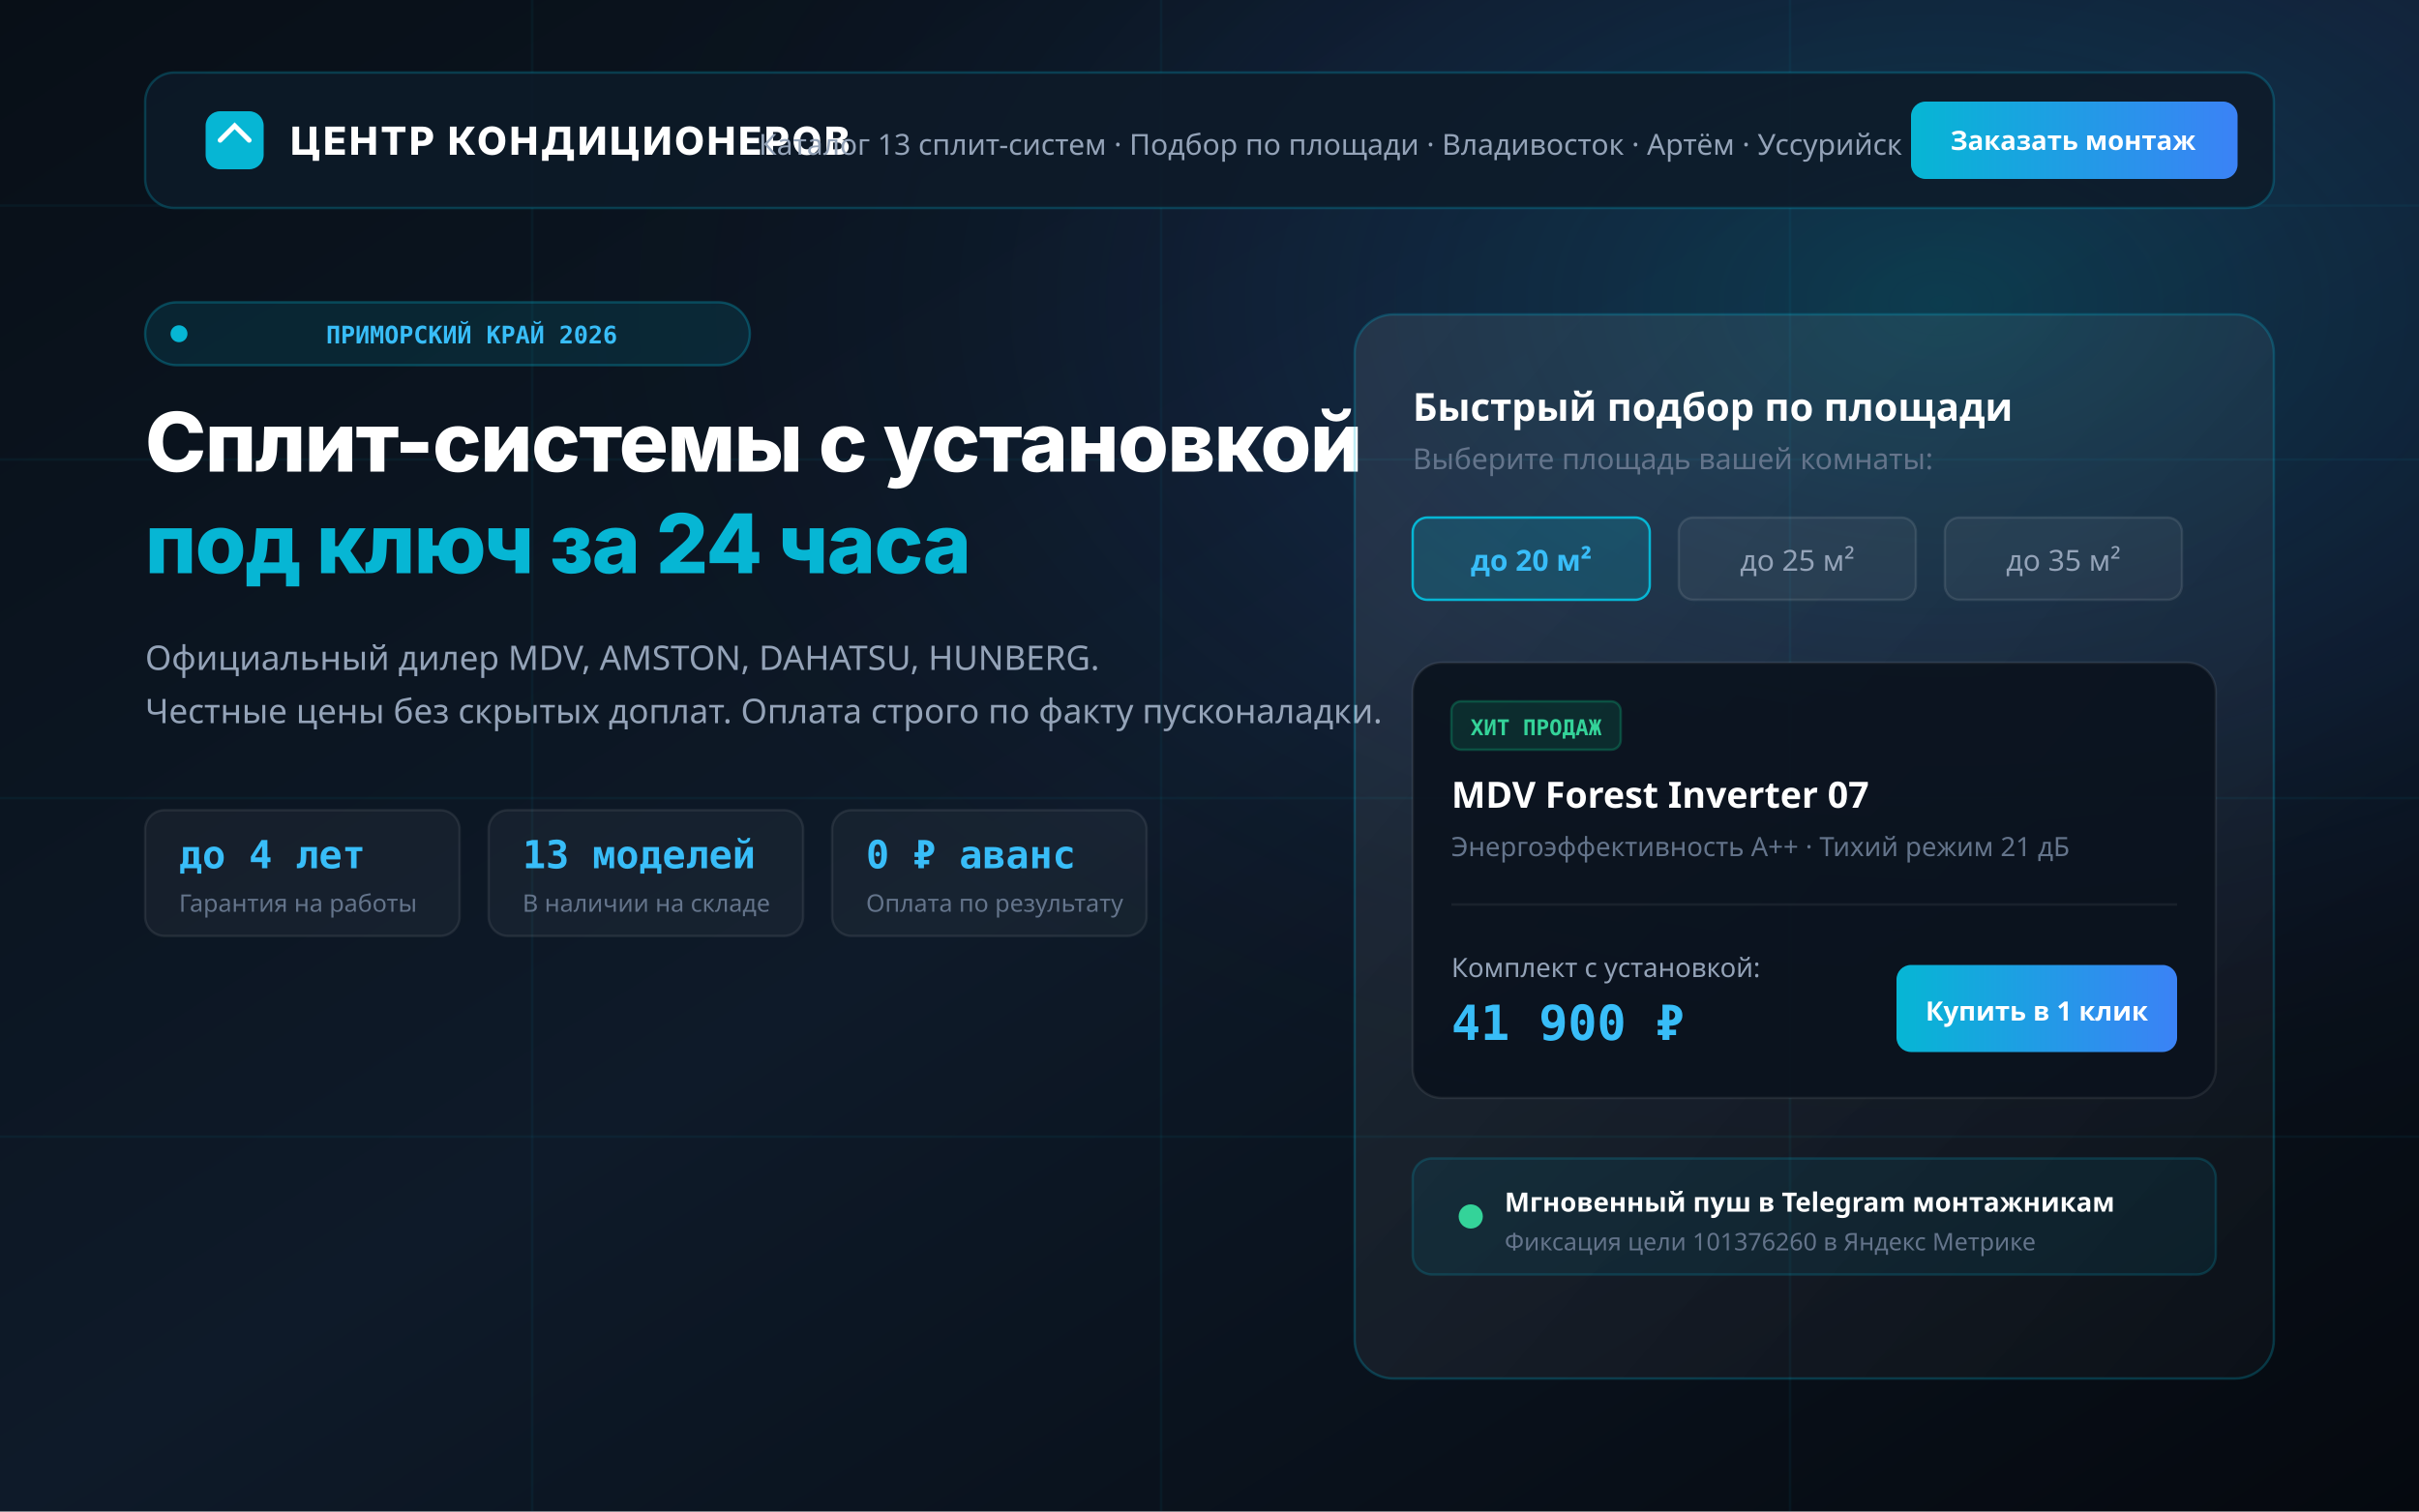
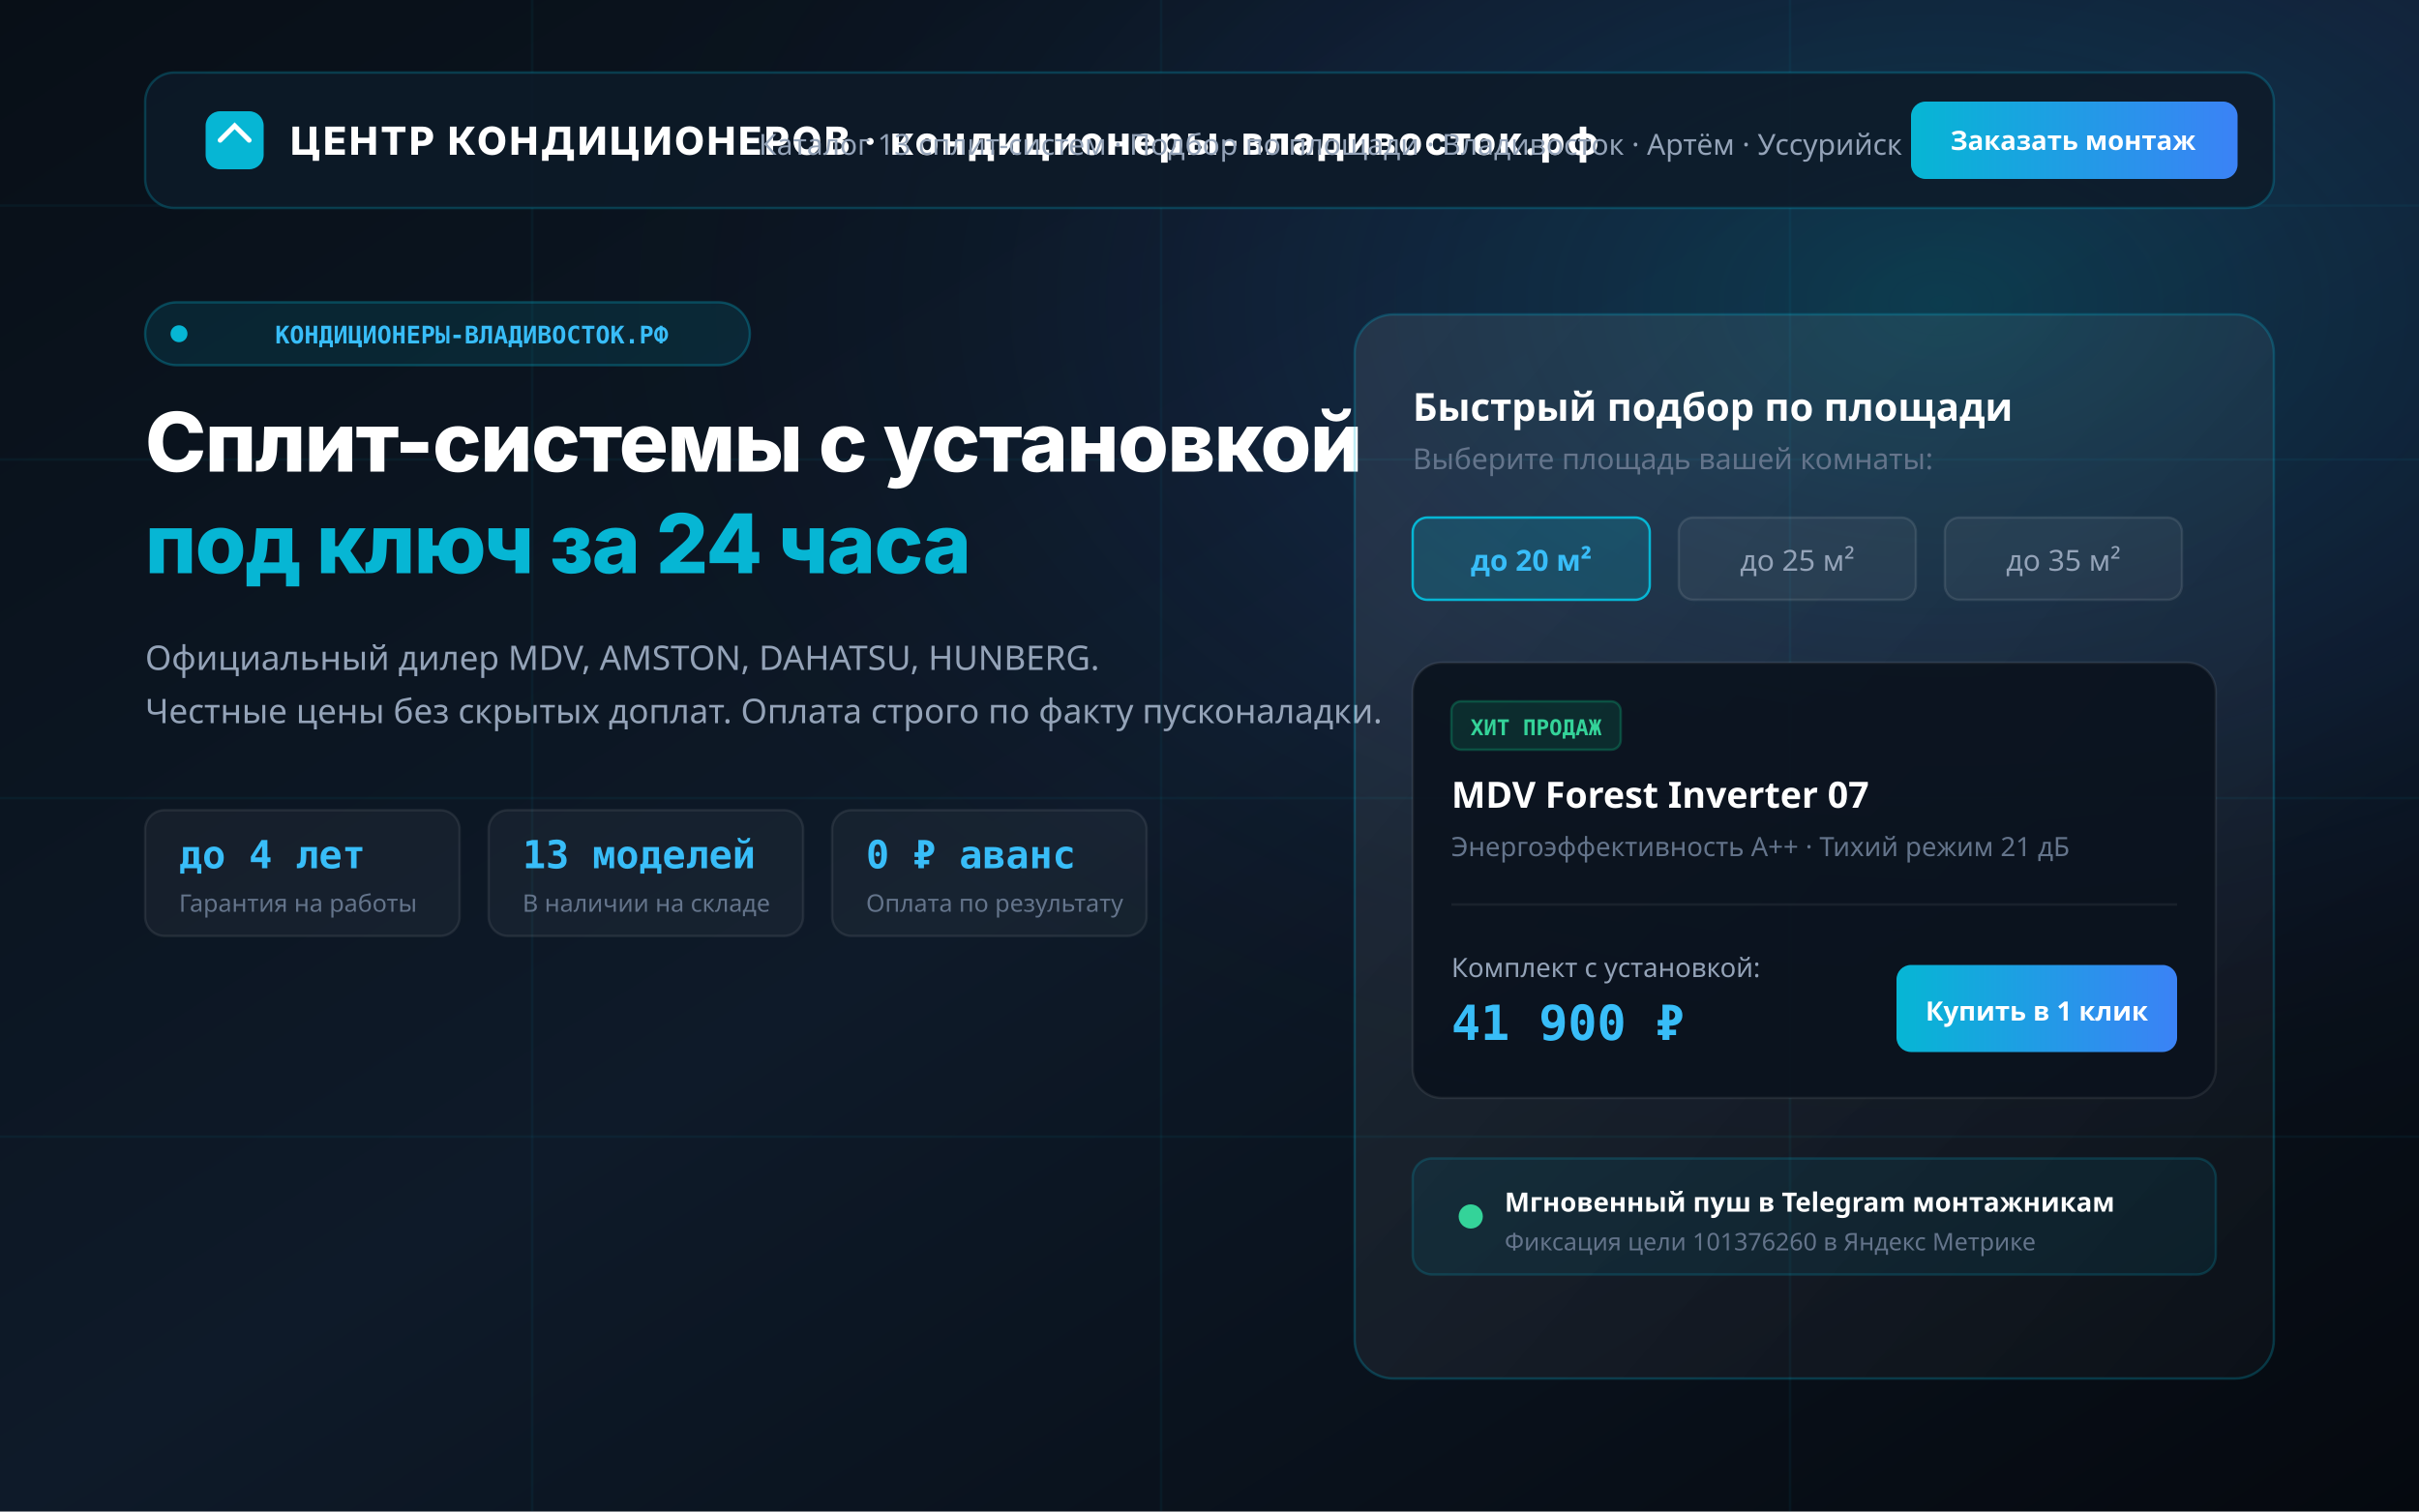
<svg xmlns="http://www.w3.org/2000/svg" width="1000" height="625" viewBox="0 0 1000 625">
  <defs>
    <linearGradient id="ck-bg" x1="0%" y1="0%" x2="100%" y2="100%">
      <stop offset="0%" stop-color="#080F17" />
      <stop offset="50%" stop-color="#0E1A29" />
      <stop offset="100%" stop-color="#05090F" />
    </linearGradient>
    <radialGradient id="ck-glow" cx="80%" cy="20%" r="60%">
      <stop offset="0%" stop-color="rgba(6, 182, 212, 0.22)" />
      <stop offset="50%" stop-color="rgba(59, 130, 246, 0.08)" />
      <stop offset="100%" stop-color="rgba(0, 0, 0, 0)" />
    </radialGradient>
    <linearGradient id="ck-btn" x1="0%" y1="0%" x2="100%" y2="0%">
      <stop offset="0%" stop-color="#06B6D4" />
      <stop offset="100%" stop-color="#3B82F6" />
    </linearGradient>
    <linearGradient id="ck-card" x1="0%" y1="0%" x2="100%" y2="100%">
      <stop offset="0%" stop-color="rgba(255, 255, 255, 0.08)" />
      <stop offset="100%" stop-color="rgba(255, 255, 255, 0.02)" />
    </linearGradient>
  </defs>
  <rect width="1000" height="625" fill="url(#ck-bg)" />
  <rect width="1000" height="625" fill="url(#ck-glow)" />
  <g stroke="rgba(6, 182, 212, 0.06)" stroke-width="1">
    <line x1="0" y1="85" x2="1000" y2="85" />
    <line x1="0" y1="190" x2="1000" y2="190" />
    <line x1="0" y1="330" x2="1000" y2="330" />
    <line x1="0" y1="470" x2="1000" y2="470" />
    <line x1="220" y1="0" x2="220" y2="625" />
    <line x1="480" y1="0" x2="480" y2="625" />
    <line x1="740" y1="0" x2="740" y2="625" />
  </g>
  <g transform="translate(60, 30)">
    <rect width="880" height="56" rx="12" fill="rgba(14, 26, 41, 0.85)" stroke="rgba(6, 182, 212, 0.25)" />
    <rect x="25" y="16" width="24" height="24" rx="6" fill="#06B6D4" />
    <path d="M 31 28 L 37 22 L 43 28" stroke="#ffffff" stroke-width="2" fill="none" stroke-linecap="round" />
-     <text x="60" y="34" font-family="system-ui, -apple-system, sans-serif" font-size="16" font-weight="800" fill="#FFFFFF" letter-spacing="1">ЦЕНТР КОНДИЦИОНЕРОВ</text>
+     <text x="60" y="34" font-family="system-ui, -apple-system, sans-serif" font-size="16" font-weight="800" fill="#FFFFFF" letter-spacing="1">ЦЕНТР КОНДИЦИОНЕРОВ · кондиционеры-владивосток.рф</text>
    <text x="490" y="34" font-family="system-ui, sans-serif" font-size="12" fill="#94A3B8" text-anchor="middle">Каталог 13 сплит-систем · Подбор по площади · Владивосток · Артём · Уссурийск</text>
    <rect x="730" y="12" width="135" height="32" rx="6" fill="url(#ck-btn)" />
    <text x="797" y="32" font-family="system-ui, sans-serif" font-size="11" font-weight="700" fill="#FFFFFF" text-anchor="middle">Заказать монтаж</text>
  </g>
  <g transform="translate(60, 125)">
    <rect width="250" height="26" rx="13" fill="rgba(6, 182, 212, 0.12)" stroke="rgba(6, 182, 212, 0.3)" />
    <circle cx="14" cy="13" r="3.5" fill="#06B6D4" />
-     <text x="135" y="17" font-family="monospace, sans-serif" font-size="10" font-weight="700" fill="#38BDF8" text-anchor="middle">ПРИМОРСКИЙ КРАЙ 2026</text>
+     <text x="135" y="17" font-family="monospace, sans-serif" font-size="10" font-weight="700" fill="#38BDF8" text-anchor="middle">КОНДИЦИОНЕРЫ-ВЛАДИВОСТОК.РФ</text>
    <text x="0" y="70" font-family="system-ui, -apple-system, sans-serif" font-size="34" font-weight="800" fill="#FFFFFF" letter-spacing="-0.5">Сплит-системы с установкой</text>
    <text x="0" y="112" font-family="system-ui, -apple-system, sans-serif" font-size="34" font-weight="800" fill="#06B6D4" letter-spacing="-0.5">под ключ за 24 часа</text>
    <text x="0" y="152" font-family="system-ui, sans-serif" font-size="14" fill="#94A3B8">
      Официальный дилер MDV, AMSTON, DAHATSU, HUNBERG.
    </text>
    <text x="0" y="174" font-family="system-ui, sans-serif" font-size="14" fill="#94A3B8">
      Честные цены без скрытых доплат. Оплата строго по факту пусконаладки.
    </text>
    <g transform="translate(0, 210)">
      <g>
        <rect width="130" height="52" rx="8" fill="rgba(255, 255, 255, 0.04)" stroke="rgba(255, 255, 255, 0.08)" />
        <text x="14" y="24" font-family="monospace, sans-serif" font-size="16" font-weight="700" fill="#38BDF8">до 4 лет</text>
        <text x="14" y="42" font-family="system-ui, sans-serif" font-size="10" fill="#64748B">Гарантия на работы</text>
      </g>
      <g transform="translate(142, 0)">
        <rect width="130" height="52" rx="8" fill="rgba(255, 255, 255, 0.04)" stroke="rgba(255, 255, 255, 0.08)" />
        <text x="14" y="24" font-family="monospace, sans-serif" font-size="16" font-weight="700" fill="#38BDF8">13 моделей</text>
        <text x="14" y="42" font-family="system-ui, sans-serif" font-size="10" fill="#64748B">В наличии на складе</text>
      </g>
      <g transform="translate(284, 0)">
        <rect width="130" height="52" rx="8" fill="rgba(255, 255, 255, 0.04)" stroke="rgba(255, 255, 255, 0.08)" />
        <text x="14" y="24" font-family="monospace, sans-serif" font-size="16" font-weight="700" fill="#38BDF8">0 ₽ аванс</text>
        <text x="14" y="42" font-family="system-ui, sans-serif" font-size="10" fill="#64748B">Оплата по результату</text>
      </g>
    </g>
  </g>
  <g transform="translate(560, 130)">
    <rect width="380" height="440" rx="16" fill="url(#ck-card)" stroke="rgba(6, 182, 212, 0.25)" />
    <g transform="translate(24, 24)">
      <text x="0" y="20" font-family="system-ui, sans-serif" font-size="16" font-weight="700" fill="#FFFFFF">Быстрый подбор по площади</text>
      <text x="0" y="40" font-family="system-ui, sans-serif" font-size="12" fill="#64748B">Выберите площадь вашей комнаты:</text>
      <g transform="translate(0, 60)">
        <rect width="98" height="34" rx="6" fill="rgba(6, 182, 212, 0.2)" stroke="#06B6D4" />
        <text x="49" y="22" font-family="system-ui, sans-serif" font-size="12" font-weight="700" fill="#38BDF8" text-anchor="middle">до 20 м²</text>
        <rect x="110" y="0" width="98" height="34" rx="6" fill="rgba(255, 255, 255, 0.05)" stroke="rgba(255, 255, 255, 0.1)" />
        <text x="159" y="22" font-family="system-ui, sans-serif" font-size="12" fill="#94A3B8" text-anchor="middle">до 25 м²</text>
        <rect x="220" y="0" width="98" height="34" rx="6" fill="rgba(255, 255, 255, 0.05)" stroke="rgba(255, 255, 255, 0.1)" />
        <text x="269" y="22" font-family="system-ui, sans-serif" font-size="12" fill="#94A3B8" text-anchor="middle">до 35 м²</text>
      </g>
      <g transform="translate(0, 120)">
        <rect width="332" height="180" rx="12" fill="rgba(10, 18, 29, 0.9)" stroke="rgba(255, 255, 255, 0.08)" />
        <rect x="16" y="16" width="70" height="20" rx="4" fill="rgba(16, 185, 129, 0.15)" stroke="rgba(16, 185, 129, 0.3)" />
        <text x="51" y="30" font-family="monospace, sans-serif" font-size="9" font-weight="700" fill="#34D399" text-anchor="middle">ХИТ ПРОДАЖ</text>
        <text x="16" y="60" font-family="system-ui, sans-serif" font-size="15" font-weight="700" fill="#FFFFFF">MDV Forest Inverter 07</text>
        <text x="16" y="80" font-family="system-ui, sans-serif" font-size="11" fill="#64748B">Энергоэффективность A++ · Тихий режим 21 дБ</text>
        <line x1="16" y1="100" x2="316" y2="100" stroke="rgba(255, 255, 255, 0.06)" />
        <text x="16" y="130" font-family="system-ui, sans-serif" font-size="11" fill="#94A3B8">Комплект с установкой:</text>
        <text x="16" y="156" font-family="monospace, sans-serif" font-size="20" font-weight="800" fill="#38BDF8">41 900 ₽</text>
        <rect x="200" y="125" width="116" height="36" rx="6" fill="url(#ck-btn)" />
        <text x="258" y="148" font-family="system-ui, sans-serif" font-size="11" font-weight="700" fill="#FFFFFF" text-anchor="middle">Купить в 1 клик</text>
      </g>
      <g transform="translate(0, 325)">
        <rect width="332" height="48" rx="8" fill="rgba(6, 182, 212, 0.08)" stroke="rgba(6, 182, 212, 0.2)" />
        <circle cx="24" cy="24" r="5" fill="#34D399" />
        <text x="38" y="22" font-family="system-ui, sans-serif" font-size="11" font-weight="600" fill="#FFFFFF">Мгновенный пуш в Telegram монтажникам</text>
        <text x="38" y="38" font-family="system-ui, sans-serif" font-size="10" fill="#64748B">Фиксация цели 101376260 в Яндекс Метрике</text>
      </g>
    </g>
  </g>
</svg>
